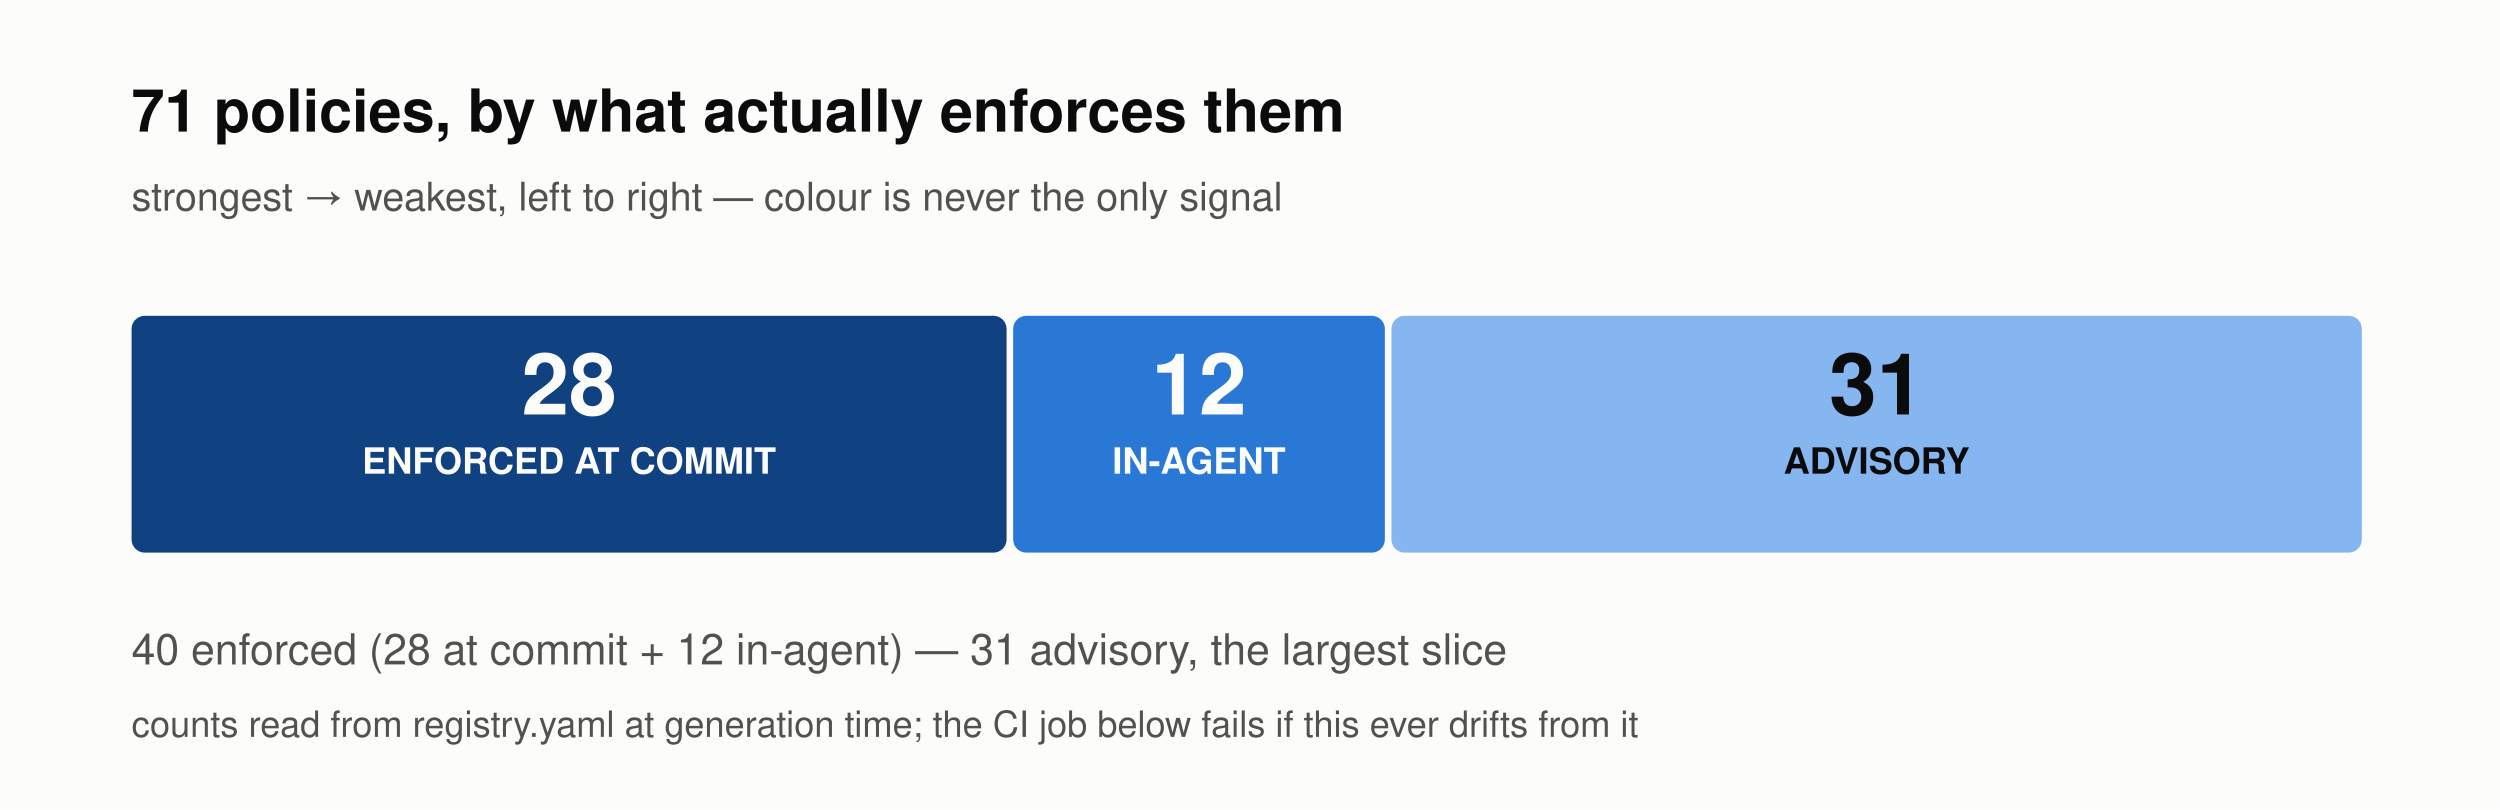
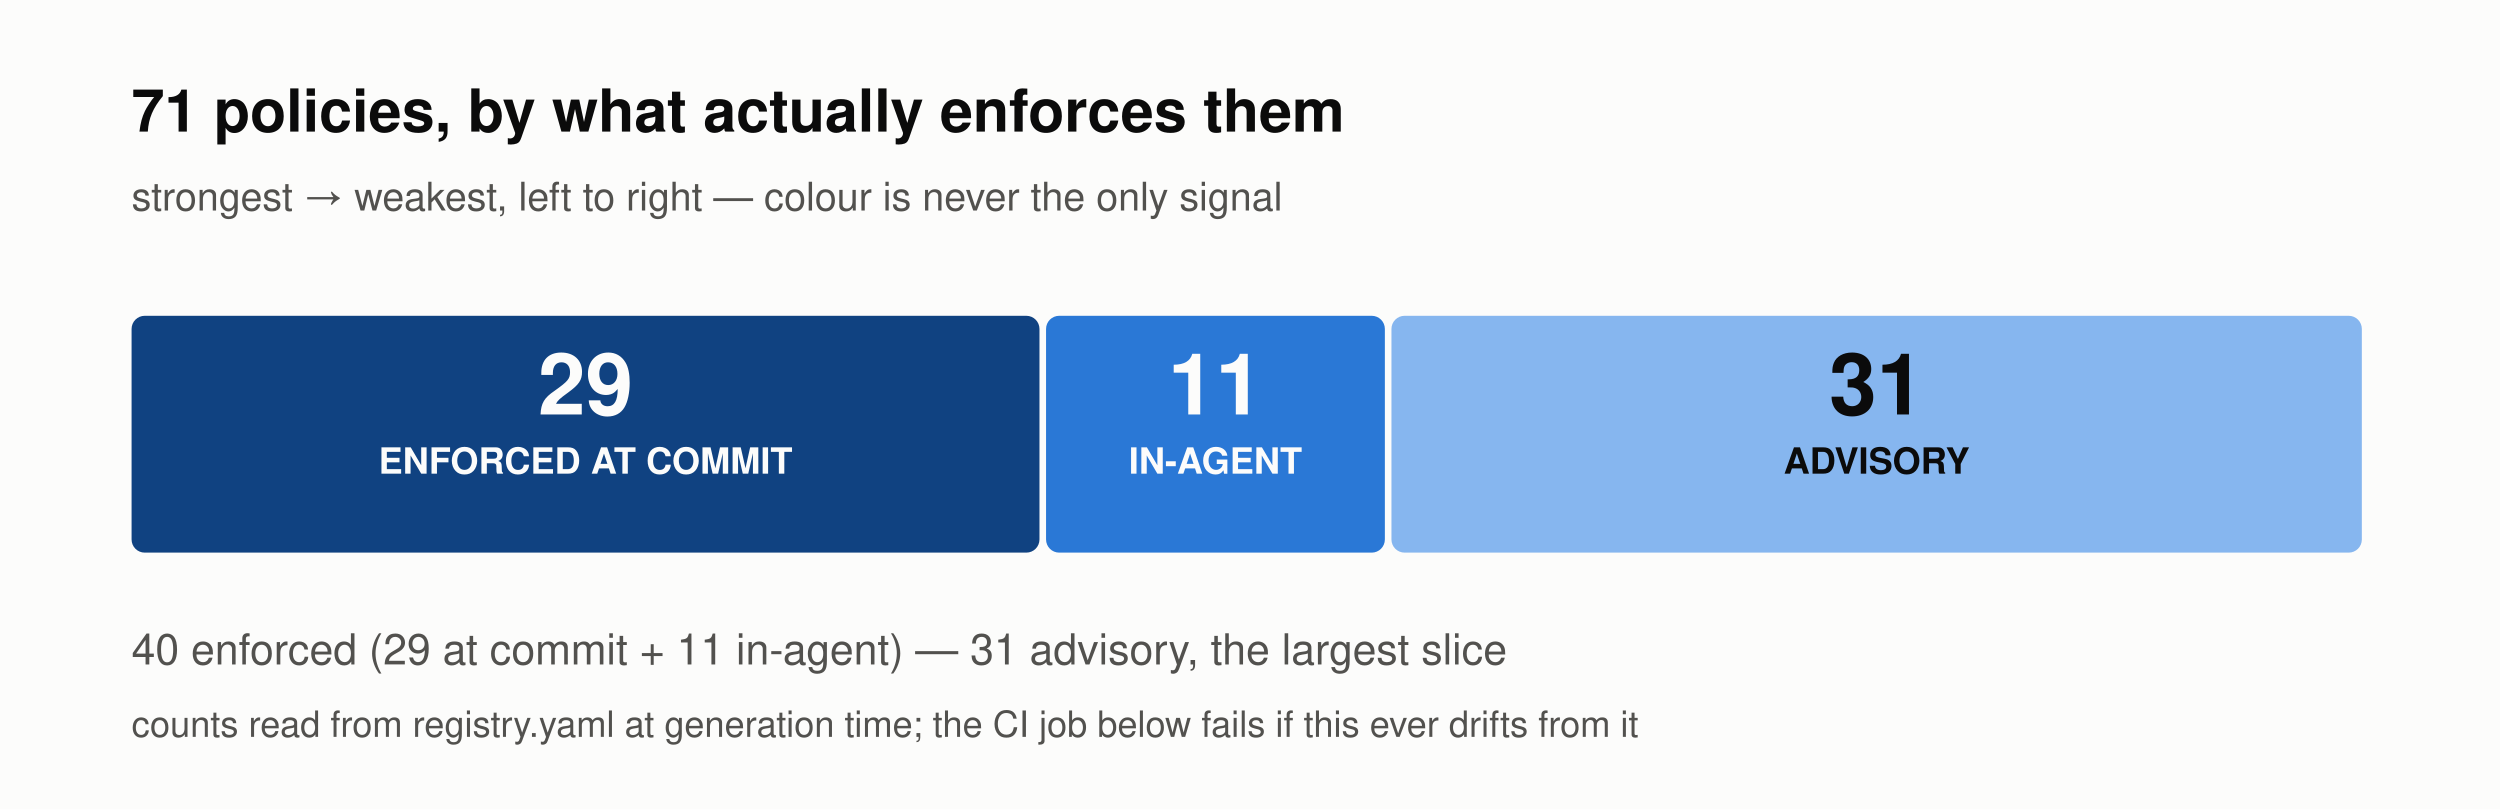
<svg xmlns="http://www.w3.org/2000/svg" width="760" height="246" viewBox="0 0 760 246" role="img" aria-labelledby="t d">
  <rect width="760" height="246" fill="#fcfcfb" />
  <text x="40" y="40" font-family="-apple-system, BlinkMacSystemFont, 'Segoe UI', Helvetica, Arial, sans-serif" font-size="18" font-weight="600" fill="#0b0b0b" text-anchor="start">71 policies, by what actually enforces them</text>
  <text x="40" y="64" font-family="-apple-system, BlinkMacSystemFont, 'Segoe UI', Helvetica, Arial, sans-serif" font-size="12" font-weight="400" fill="#52514e" text-anchor="start">strongest → weakest, left to right — colour is never the only signal</text>
-   <rect x="40" y="96" width="266" height="72" rx="4" fill="#104281" />
-   <text x="173" y="126" font-family="-apple-system, BlinkMacSystemFont, 'Segoe UI', Helvetica, Arial, sans-serif" font-size="26" font-weight="700" fill="#fcfcfb" text-anchor="middle">28</text>
-   <text x="173" y="144" font-family="-apple-system, BlinkMacSystemFont, 'Segoe UI', Helvetica, Arial, sans-serif" font-size="11" font-weight="600" fill="#fcfcfb" text-anchor="middle">ENFORCED AT COMMIT</text>
-   <rect x="308" y="96" width="113" height="72" rx="4" fill="#2a78d6" />
-   <text x="364.5" y="126" font-family="-apple-system, BlinkMacSystemFont, 'Segoe UI', Helvetica, Arial, sans-serif" font-size="26" font-weight="700" fill="#fcfcfb" text-anchor="middle">12</text>
-   <text x="364.5" y="144" font-family="-apple-system, BlinkMacSystemFont, 'Segoe UI', Helvetica, Arial, sans-serif" font-size="11" font-weight="600" fill="#fcfcfb" text-anchor="middle">IN-AGENT</text>
+   <rect x="40" y="96" width="276" height="72" rx="4" fill="#104281" />
+   <text x="178" y="126" font-family="-apple-system, BlinkMacSystemFont, 'Segoe UI', Helvetica, Arial, sans-serif" font-size="26" font-weight="700" fill="#fcfcfb" text-anchor="middle">29</text>
+   <text x="178" y="144" font-family="-apple-system, BlinkMacSystemFont, 'Segoe UI', Helvetica, Arial, sans-serif" font-size="11" font-weight="600" fill="#fcfcfb" text-anchor="middle">ENFORCED AT COMMIT</text>
+   <rect x="318" y="96" width="103" height="72" rx="4" fill="#2a78d6" />
+   <text x="369.5" y="126" font-family="-apple-system, BlinkMacSystemFont, 'Segoe UI', Helvetica, Arial, sans-serif" font-size="26" font-weight="700" fill="#fcfcfb" text-anchor="middle">11</text>
+   <text x="369.5" y="144" font-family="-apple-system, BlinkMacSystemFont, 'Segoe UI', Helvetica, Arial, sans-serif" font-size="11" font-weight="600" fill="#fcfcfb" text-anchor="middle">IN-AGENT</text>
  <rect x="423" y="96" width="295" height="72" rx="4" fill="#86b6ef" />
  <text x="570.5" y="126" font-family="-apple-system, BlinkMacSystemFont, 'Segoe UI', Helvetica, Arial, sans-serif" font-size="26" font-weight="700" fill="#0b0b0b" text-anchor="middle">31</text>
  <text x="570.5" y="144" font-family="-apple-system, BlinkMacSystemFont, 'Segoe UI', Helvetica, Arial, sans-serif" font-size="11" font-weight="600" fill="#0b0b0b" text-anchor="middle">ADVISORY</text>
-   <text x="40" y="202" font-family="-apple-system, BlinkMacSystemFont, 'Segoe UI', Helvetica, Arial, sans-serif" font-size="13" font-weight="400" fill="#52514e" text-anchor="start">40 enforced (28 at commit + 12 in-agent) — 31 advisory, the largest slice</text>
+   <text x="40" y="202" font-family="-apple-system, BlinkMacSystemFont, 'Segoe UI', Helvetica, Arial, sans-serif" font-size="13" font-weight="400" fill="#52514e" text-anchor="start">40 enforced (29 at commit + 11 in-agent) — 31 advisory, the largest slice</text>
  <text x="40" y="224" font-family="-apple-system, BlinkMacSystemFont, 'Segoe UI', Helvetica, Arial, sans-serif" font-size="11" font-weight="400" fill="#52514e" text-anchor="start">counts read from registry.yaml at generation time; the CI job below fails if this ever drifts from it</text>
</svg>
